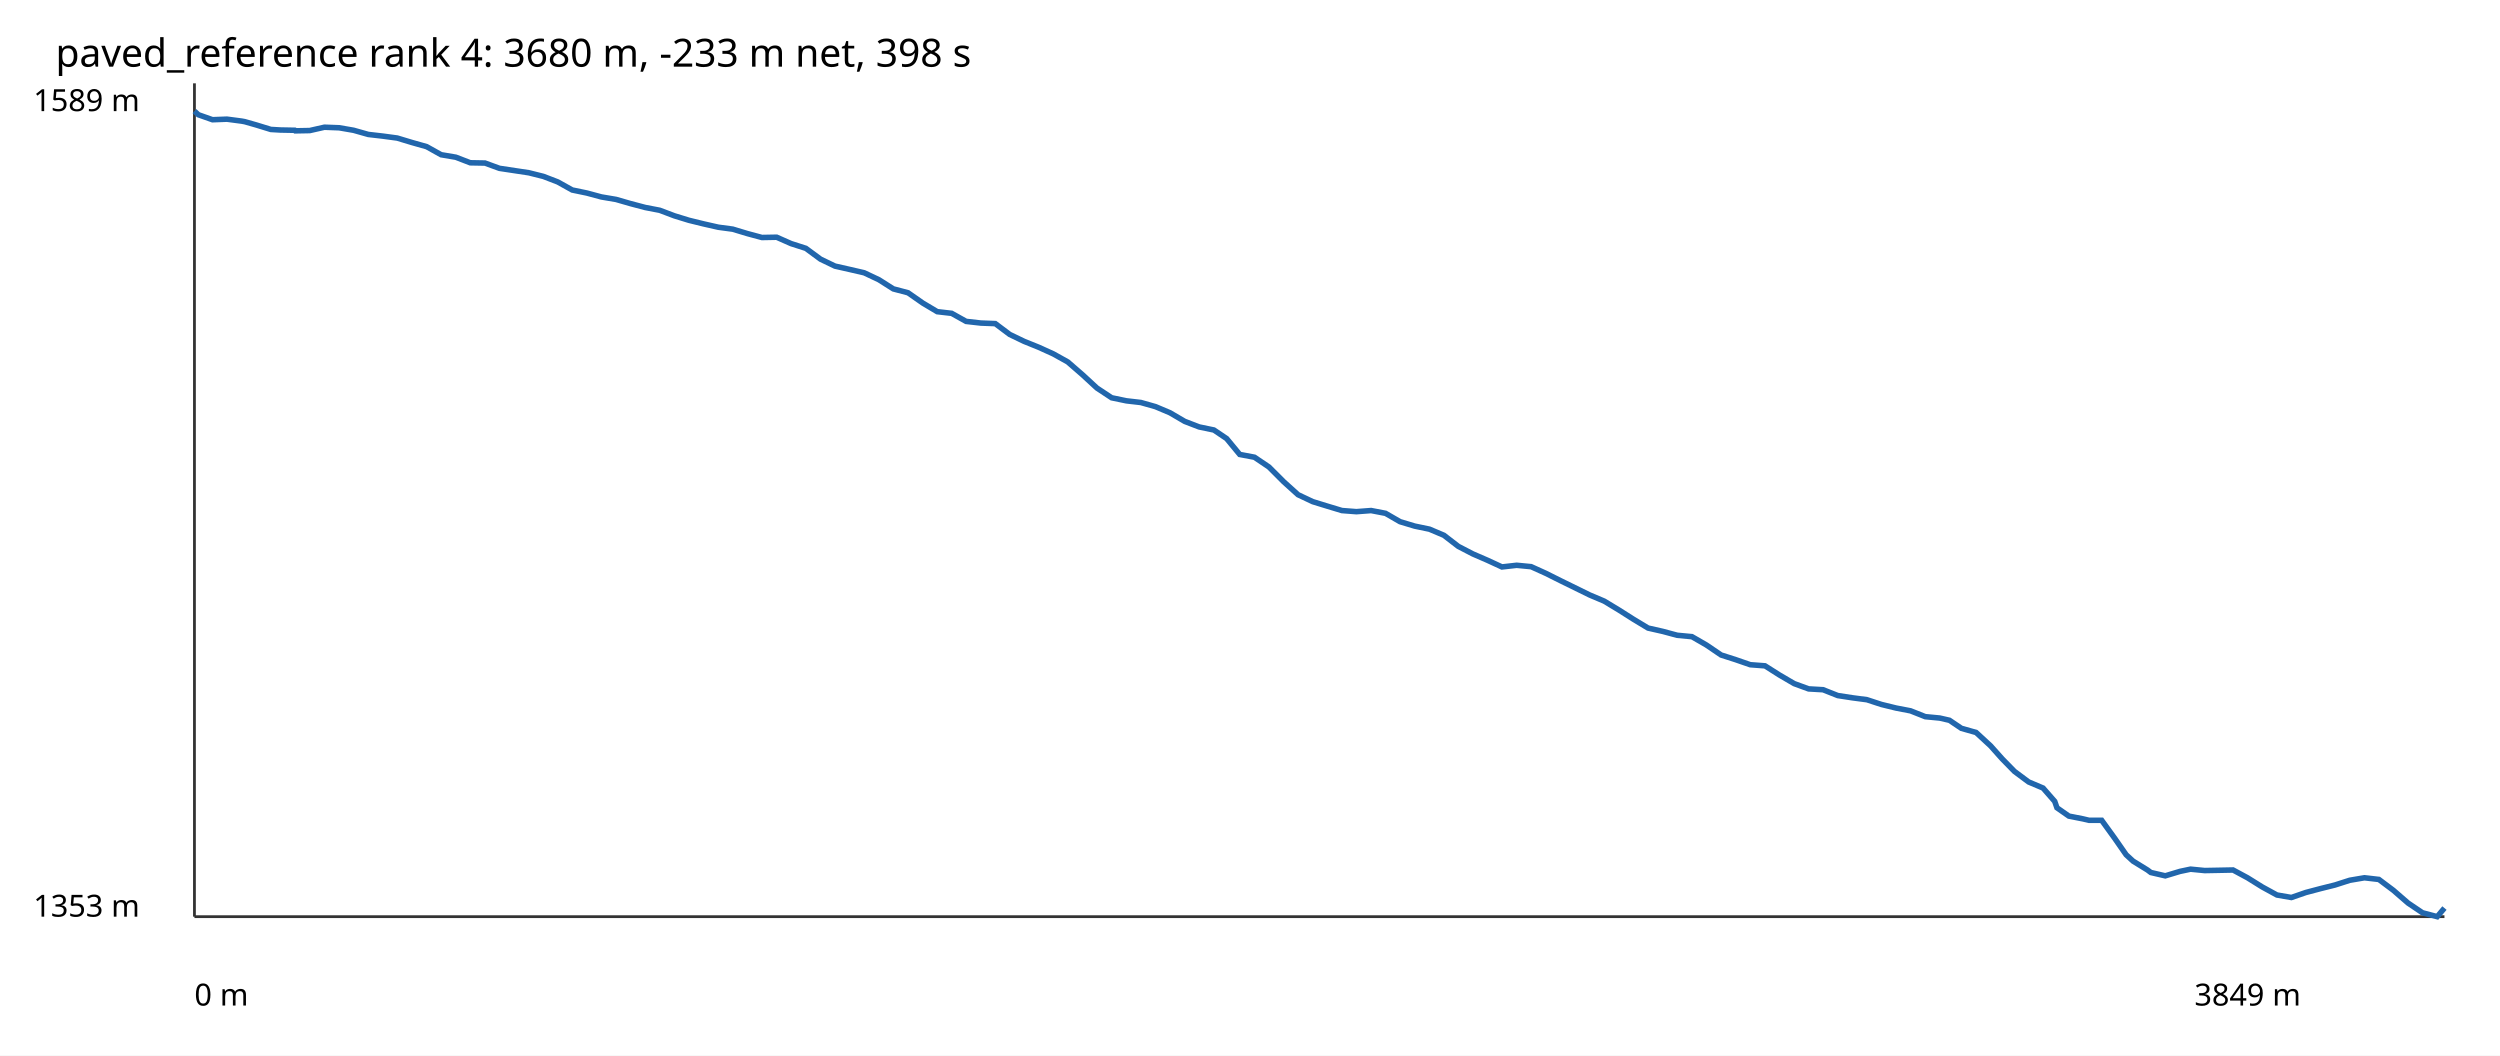
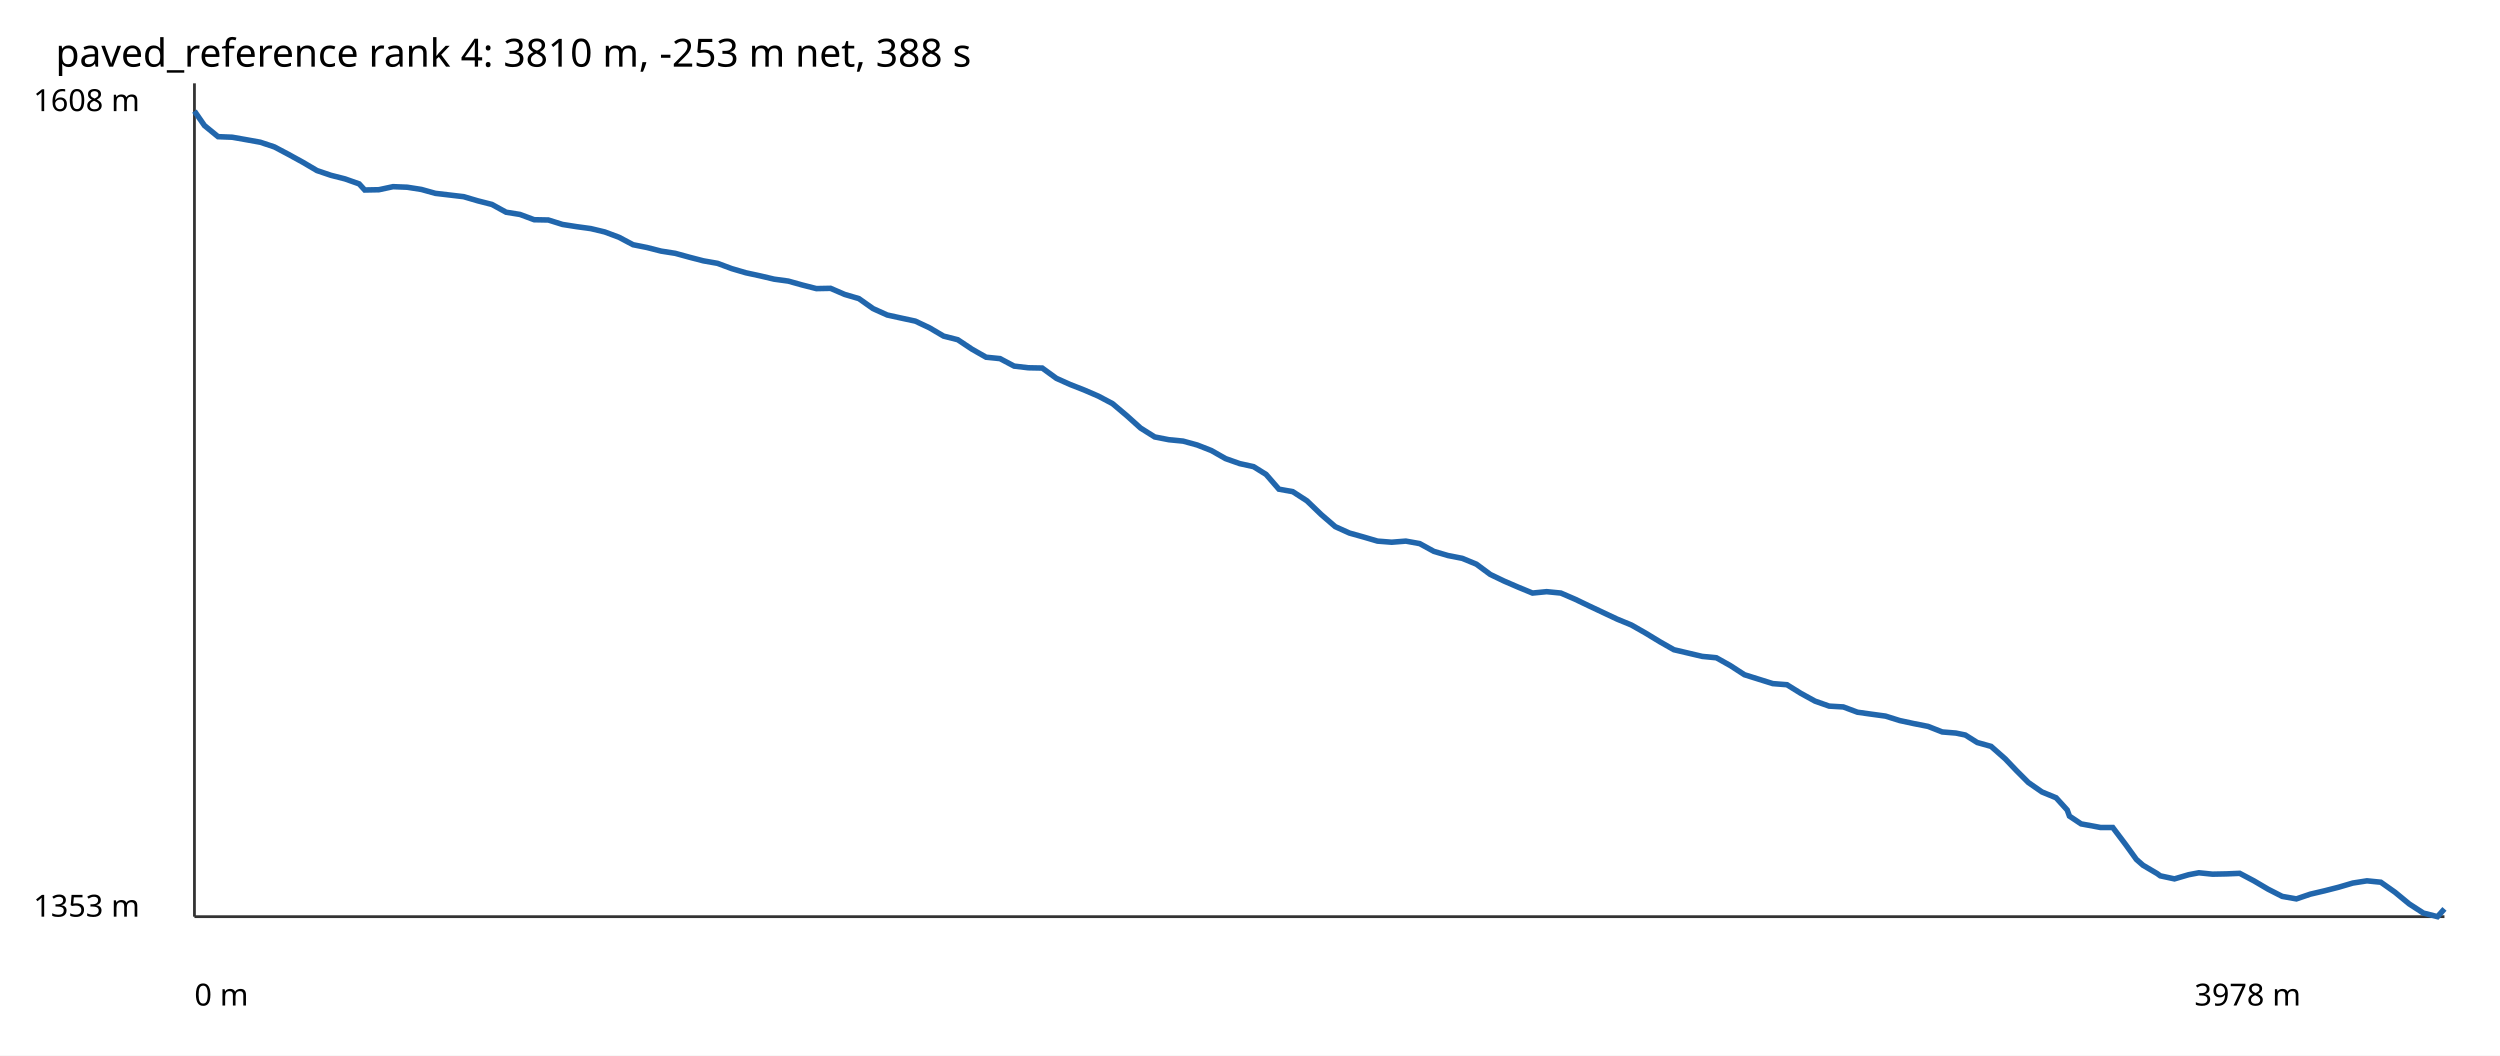
<svg xmlns="http://www.w3.org/2000/svg" width="900" height="380">
  <rect width="100%" height="100%" fill="white" />
-   <text x="20" y="24" font-family="sans-serif" font-size="14">paved_reference rank 4: 3680 m, -233 m net, 398 s</text>
+   <text x="20" y="24" font-family="sans-serif" font-size="14">paved_reference rank 4: 3810 m, -253 m net, 388 s</text>
  <line x1="70" y1="330" x2="880" y2="330" stroke="#333" />
  <line x1="70" y1="30" x2="70" y2="330" stroke="#333" />
-   <polyline points="70.0,40.0 71.4,41.3 76.5,43.1 81.7,42.9 87.0,43.6 88.1,43.8 92.3,45.0 97.5,46.6 100.9,46.8 106.1,46.9 106.3,47.1 111.5,47.0 116.8,45.8 122.1,46.0 127.3,46.9 132.6,48.4 137.8,49.0 143.0,49.7 148.3,51.3 153.6,52.8 158.8,55.7 164.1,56.6 169.3,58.6 174.6,58.7 179.8,60.6 185.1,61.4 190.4,62.2 195.6,63.5 200.8,65.5 206.0,68.4 211.3,69.5 216.5,70.9 221.8,71.8 227.0,73.3 232.3,74.7 237.5,75.7 242.8,77.7 248.0,79.3 253.3,80.6 258.6,81.8 263.8,82.5 269.1,84.1 274.3,85.5 279.6,85.4 284.8,87.7 290.1,89.4 295.4,93.3 300.6,95.8 305.9,97.0 311.1,98.2 316.4,100.7 321.6,104.0 326.9,105.4 332.2,109.1 337.4,112.2 342.6,112.8 347.8,115.7 353.1,116.3 358.3,116.5 363.5,120.4 368.7,122.9 373.9,125.0 379.2,127.4 384.4,130.3 389.7,134.9 394.9,139.7 400.2,143.2 405.5,144.3 410.7,144.9 416.0,146.4 421.2,148.6 426.5,151.7 431.7,153.7 437.0,154.8 441.6,157.9 446.3,163.6 451.6,164.6 456.8,168.1 462.1,173.4 467.3,178.1 472.6,180.6 477.8,182.2 483.1,183.8 488.3,184.2 493.6,183.8 498.8,184.8 504.0,187.8 509.3,189.4 514.6,190.5 519.8,192.7 525.0,196.7 530.2,199.4 535.5,201.7 540.7,204.1 546.0,203.5 551.2,204.0 556.5,206.4 561.7,209.0 567.0,211.6 572.3,214.2 577.5,216.4 582.8,219.6 588.0,222.9 593.3,226.1 598.6,227.3 603.8,228.7 609.1,229.2 614.3,232.2 619.6,235.8 624.9,237.5 630.1,239.3 635.4,239.7 640.6,243.0 645.9,246.1 651.1,248.0 656.3,248.3 661.6,250.4 666.8,251.2 672.1,251.9 677.3,253.6 682.6,254.9 687.8,255.9 693.1,258.0 698.3,258.5 701.8,259.3 706.1,262.2 711.4,263.7 716.6,268.5 720.8,273.2 725.2,277.7 730.3,281.5 735.5,283.7 739.7,288.5 740.5,290.8 744.8,293.8 749.9,294.8 752.0,295.3 756.6,295.3 761.3,301.8 765.4,307.7 767.9,310.0 773.1,313.2 774.3,314.1 779.5,315.3 784.8,313.7 788.6,312.9 793.7,313.4 798.9,313.3 803.9,313.2 809.1,316.0 814.4,319.3 819.7,322.2 824.9,323.1 830.1,321.3 835.4,319.9 840.6,318.6 845.9,316.9 851.2,316.0 856.4,316.6 861.6,320.5 866.9,325.1 872.1,328.6 877.4,330.0 880.0,326.9" fill="none" stroke="#2166ac" stroke-width="2" />
+   <polyline points="70.0,40.0 73.6,45.2 78.5,49.2 83.6,49.4 88.7,50.3 93.7,51.2 98.8,52.9 103.9,55.6 109.0,58.4 114.1,61.4 119.1,63.1 124.2,64.4 129.3,66.2 131.3,68.4 136.4,68.3 141.5,67.2 146.6,67.4 151.7,68.2 156.7,69.6 161.8,70.2 166.9,70.8 172.0,72.3 177.1,73.6 182.2,76.4 187.2,77.2 192.3,79.1 197.4,79.2 202.5,80.8 207.6,81.6 212.7,82.3 217.7,83.5 222.8,85.4 227.9,88.1 232.9,89.1 238.0,90.4 243.1,91.2 248.2,92.6 253.2,93.9 258.3,94.8 263.4,96.7 268.5,98.2 273.6,99.3 278.7,100.5 283.8,101.2 288.8,102.6 293.9,103.9 299.0,103.8 304.1,106.0 309.2,107.5 314.3,111.1 319.4,113.4 324.4,114.5 329.5,115.6 334.6,118.0 339.7,121.0 344.8,122.3 349.9,125.7 355.0,128.6 360.0,129.1 365.1,131.8 370.2,132.4 375.2,132.5 380.3,136.2 385.2,138.4 390.3,140.4 395.4,142.6 400.5,145.3 405.6,149.6 410.6,154.1 415.7,157.3 420.8,158.3 425.9,158.8 431.0,160.2 436.1,162.2 441.2,165.1 446.3,166.9 451.3,168.0 455.8,170.8 460.4,176.1 465.4,177.0 470.5,180.3 475.6,185.2 480.7,189.6 485.8,191.9 490.8,193.3 495.9,194.8 501.0,195.2 506.1,194.8 511.1,195.7 516.2,198.5 521.3,200.0 526.4,201.0 531.5,203.1 536.5,206.8 541.5,209.2 546.6,211.4 551.7,213.5 556.8,213.0 561.9,213.5 567.0,215.7 572.0,218.1 577.1,220.5 582.2,222.9 587.3,225.0 592.4,227.9 597.5,231.0 602.6,233.9 607.7,235.1 612.8,236.3 617.9,236.8 622.9,239.6 628.0,242.9 633.1,244.5 638.2,246.1 643.3,246.5 648.3,249.6 653.4,252.4 658.5,254.2 663.6,254.5 668.7,256.4 673.7,257.1 678.8,257.8 683.9,259.4 689.0,260.5 694.1,261.5 699.2,263.5 704.1,263.9 707.5,264.6 711.8,267.3 716.8,268.7 721.9,273.2 726.0,277.5 730.2,281.7 735.1,285.1 740.2,287.2 744.2,291.6 745.0,293.8 749.2,296.6 754.1,297.5 756.2,297.9 760.6,297.9 765.2,304.0 769.1,309.4 771.5,311.5 776.6,314.5 777.7,315.3 782.8,316.4 787.9,314.9 791.6,314.2 796.5,314.7 801.5,314.6 806.3,314.4 811.4,317.1 816.5,320.1 821.6,322.7 826.7,323.6 831.7,321.9 836.8,320.7 841.9,319.4 847.0,317.9 852.1,317.1 857.1,317.6 862.2,321.2 867.3,325.4 872.4,328.7 877.5,330.0 880.0,327.2" fill="none" stroke="#2166ac" stroke-width="2" />
  <text x="70" y="362" font-family="sans-serif" font-size="11">0 m</text>
-   <text x="790" y="362" font-family="sans-serif" font-size="11">3849 m</text>
-   <text x="12" y="40" font-family="sans-serif" font-size="11">1589 m</text>
+   <text x="790" y="362" font-family="sans-serif" font-size="11">3978 m</text>
+   <text x="12" y="40" font-family="sans-serif" font-size="11">1608 m</text>
  <text x="12" y="330" font-family="sans-serif" font-size="11">1353 m</text>
</svg>
